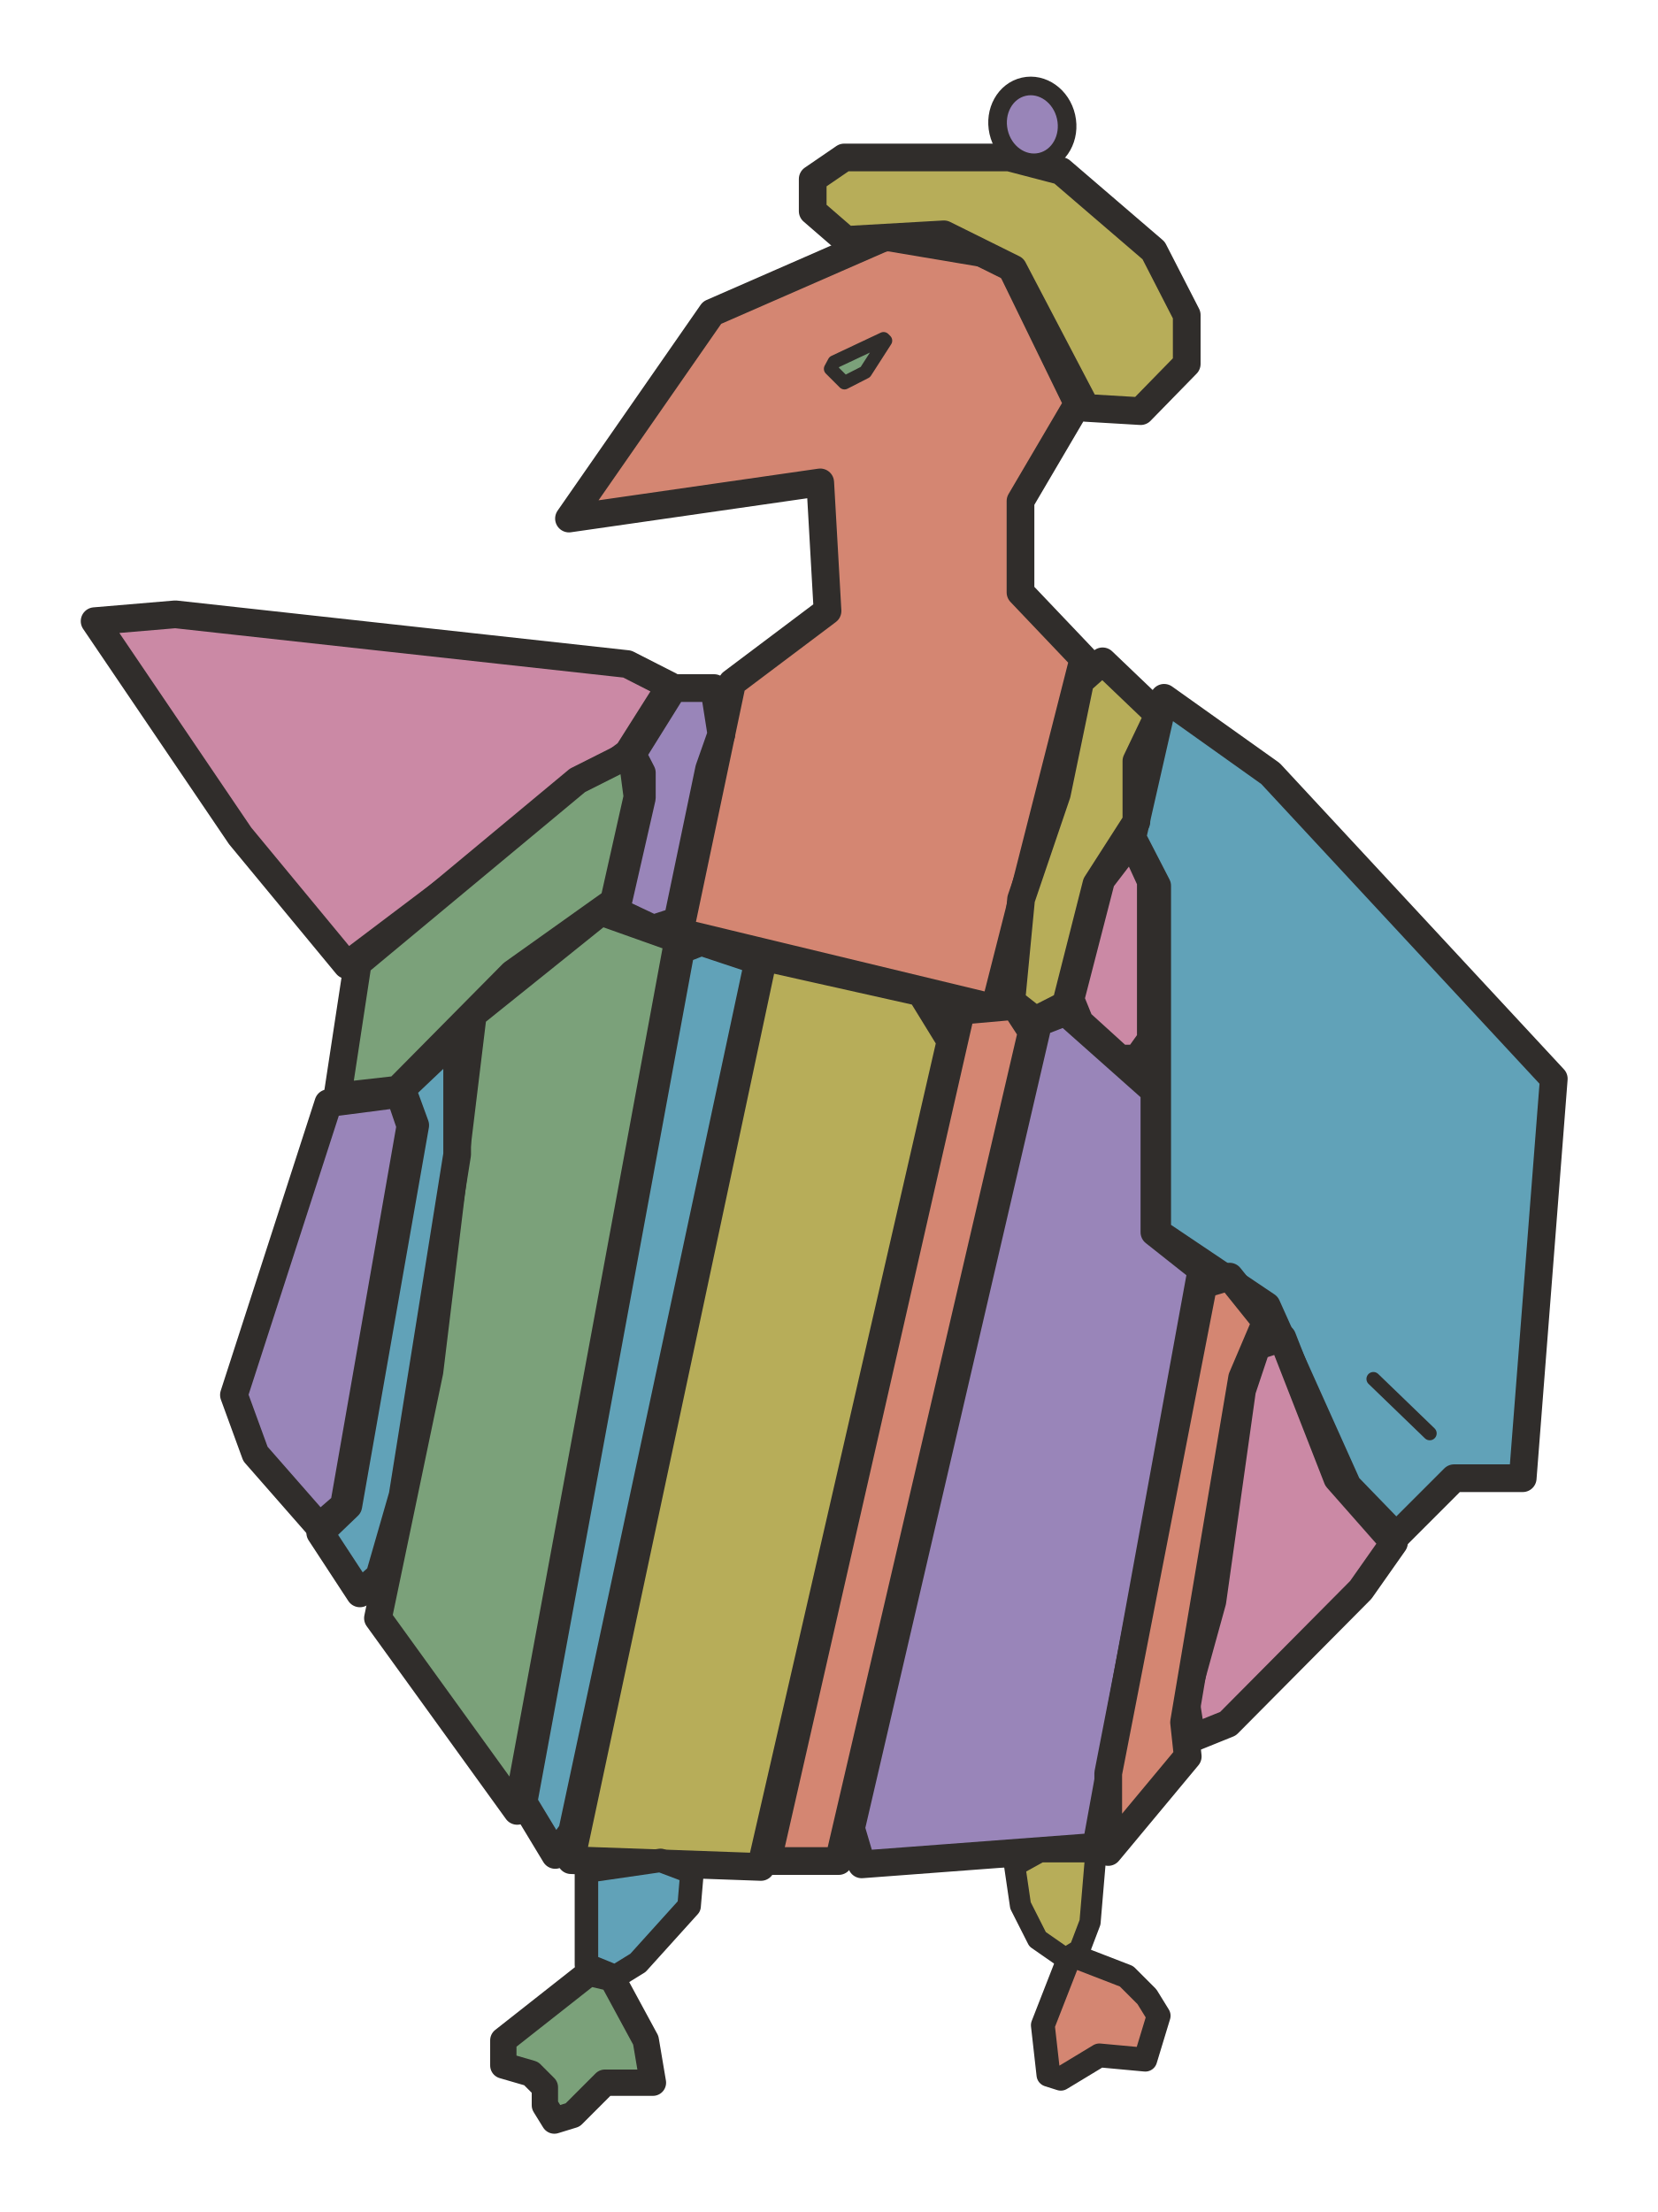
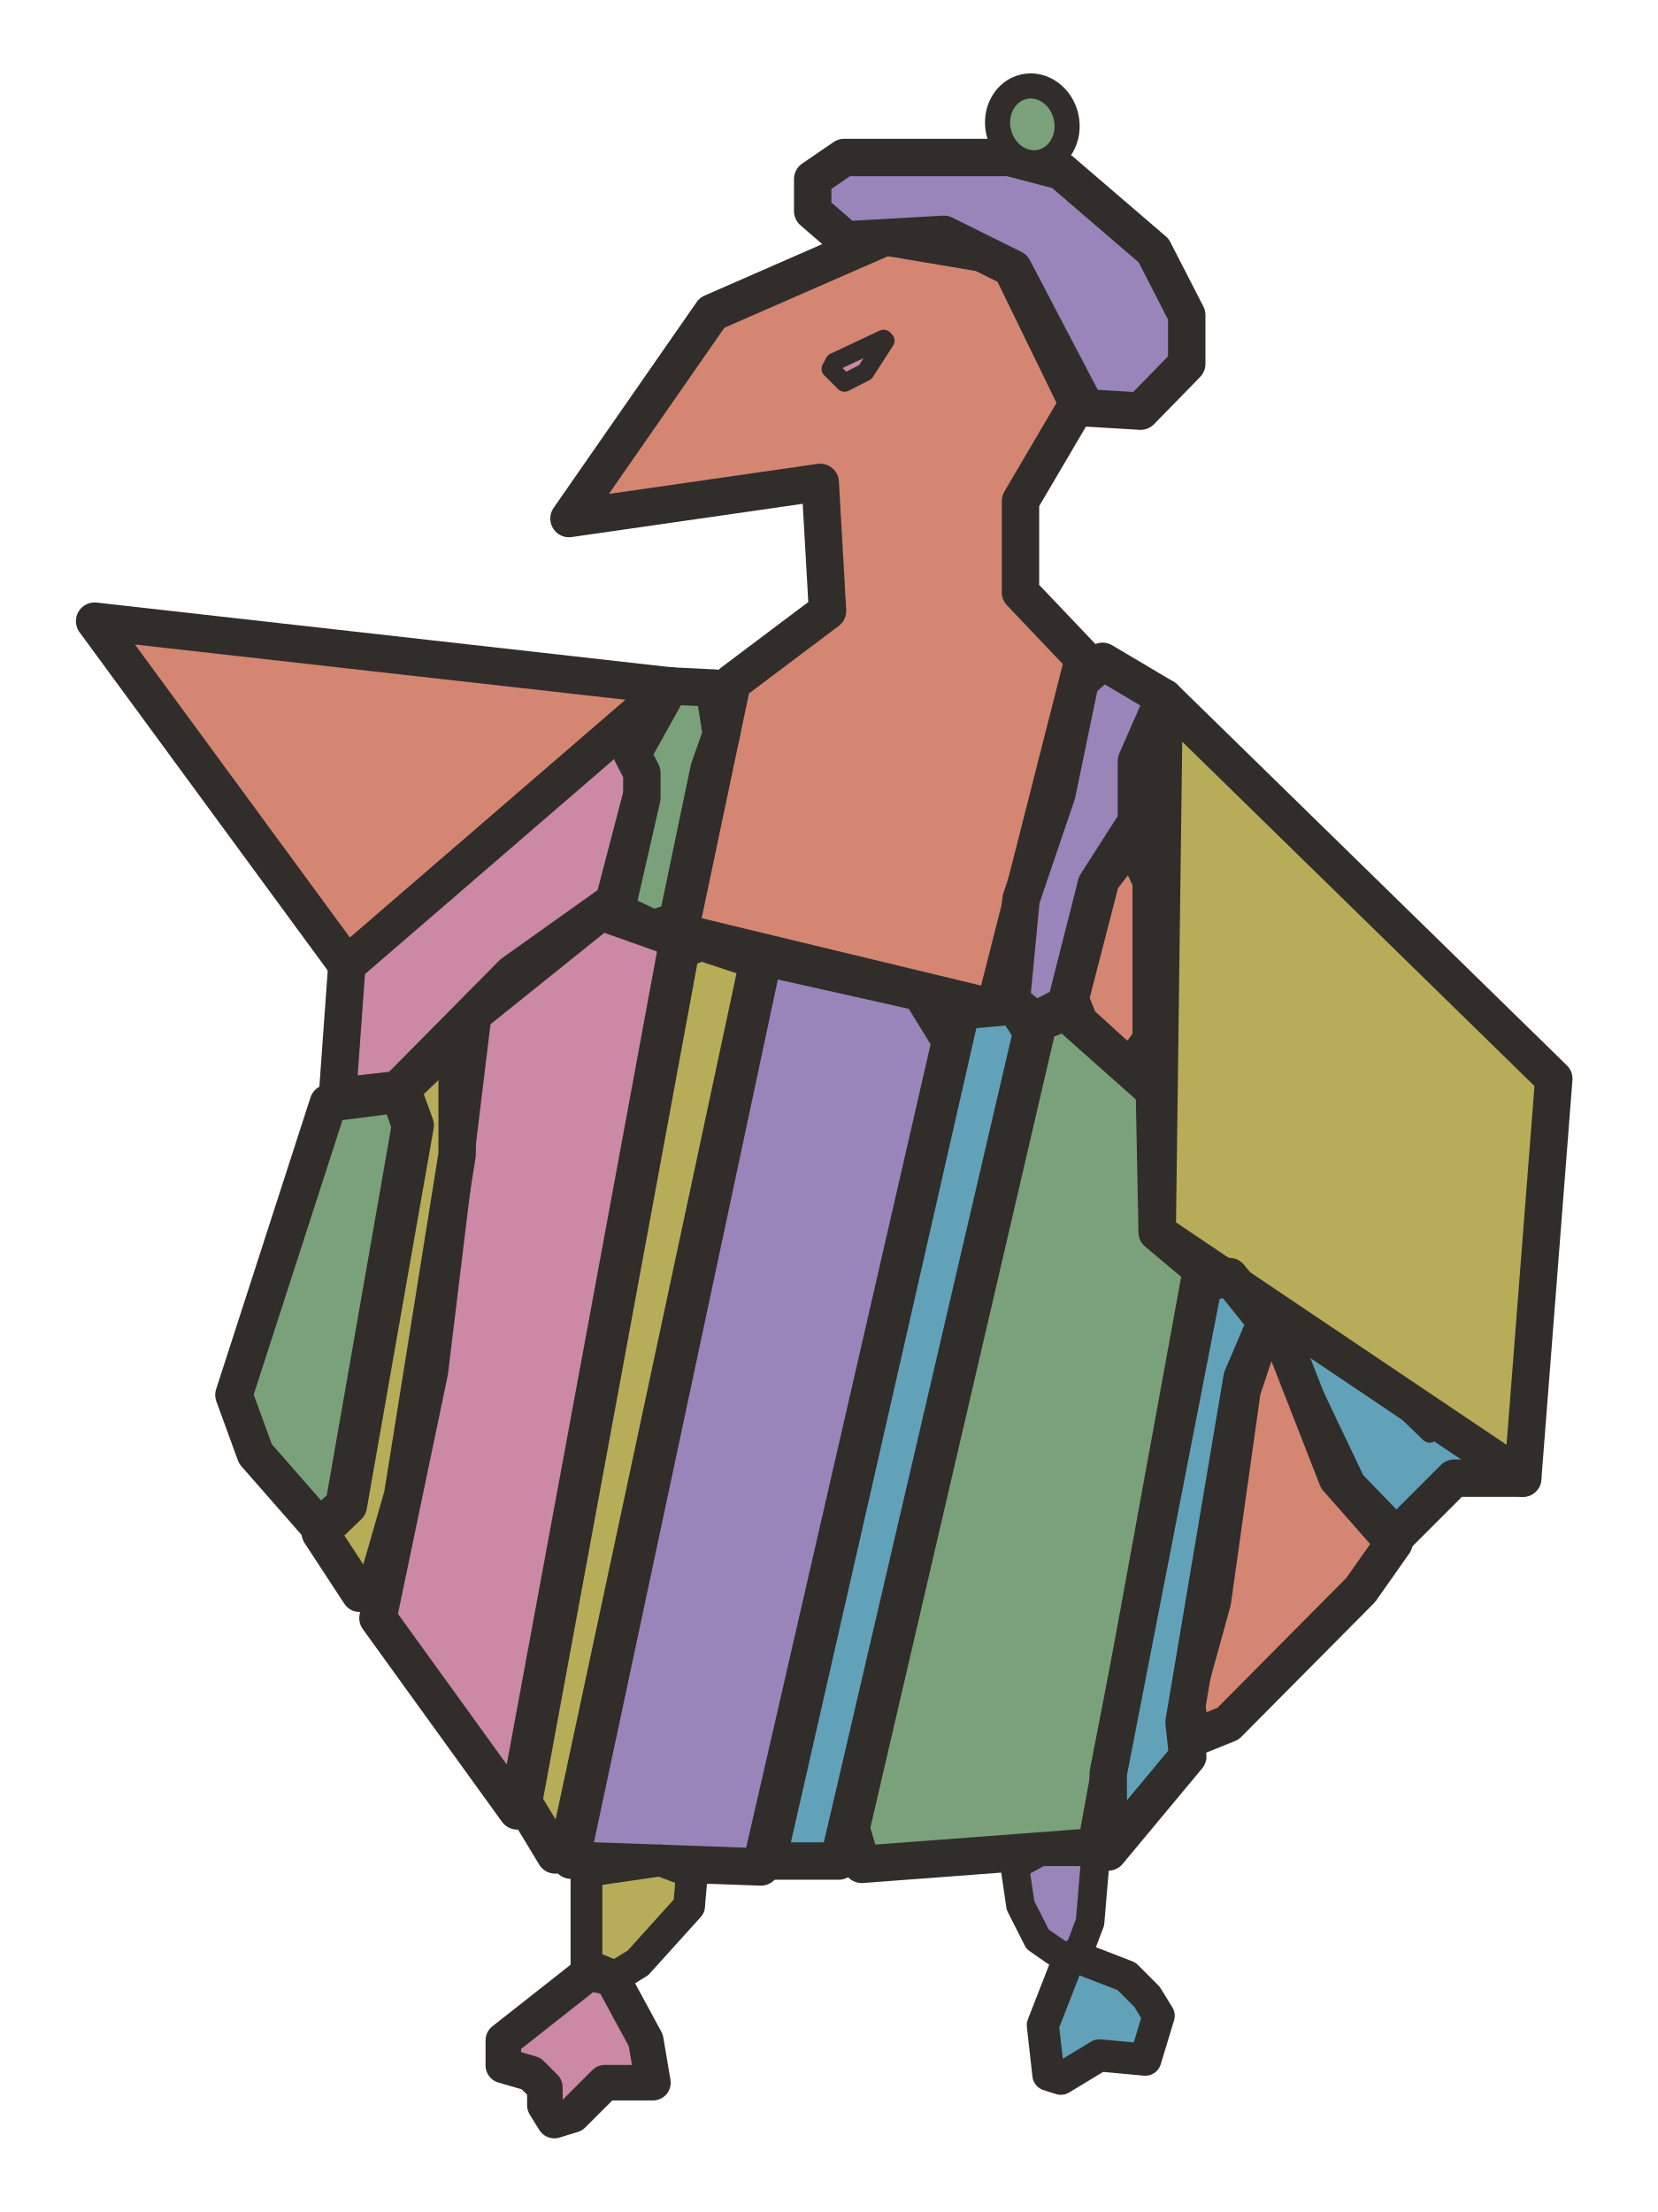
<svg xmlns="http://www.w3.org/2000/svg" viewBox="0 0 359 479" width="359" height="479" stroke-linejoin="round" stroke-linecap="round" role="img" aria-label="Luciano">
-   <g id="region-028-0" data-kind="polygon" data-source="region-028" tabindex="0">
-     <polygon fill="#d48672" stroke="#302d2b" stroke-width="6.0" points="191.78,51.29 154.2,67.72 123.22,112.29 177.63,104.46 179.21,132.3 158.55,147.84 147.18,201.85 215.4,218.3 234.64,142.62 221,128.28 221,108.5 233.39,87.42 217.93,55.69" />
+   <g id="region-028-0" data-kind="polygon" data-label="region-028-0" data-source="region-028" tabindex="0">
+     <polygon fill="#d48672" stroke="#302d2b" stroke-width="8.1" points="191.78,51.29 154.2,67.72 123.22,112.29 177.63,104.46 179.21,132.3 158.55,147.84 147.18,201.85 215.4,218.3 234.64,142.62 221,128.28 221,108.5 233.39,87.42 217.93,55.69" />
  </g>
-   <g id="region-126-0" data-kind="polygon" data-source="region-126" tabindex="0">
-     <polygon fill="#61a2b8" stroke="#302d2b" stroke-width="6.0" points="252.1,151.11 245.21,181.36 250.6,191.81 250.6,266.84 274.33,282.79 291.84,321.77 302.36,332.64 314.9,320.1 329.76,320.1 336.49,233.6 275.14,167.51" />
+   <g id="luciano-right-underwing" data-kind="polygon" data-label="Corpo sotto l’ala destra" data-source="region-126" tabindex="0">
+     <polygon fill="#61a2b8" stroke="#302d2b" stroke-width="8.1" points="250.6,266.84 274.33,285 291.84,321.77 302.36,332.64 314.9,320.1 329.76,320.1" />
  </g>
-   <g id="region-150-0" data-kind="polygon" data-source="region-150" tabindex="0">
-     <polygon fill="#b7ad59" stroke="#302d2b" stroke-width="6.0" points="199.36,214.88 165.34,207.26 123.66,402.81 164.79,404.28 205.85,225.43" />
+   <g id="region-126-0" data-kind="polygon" data-label="Ala destra · quadrilatero" data-source="region-126" tabindex="0">
+     <polygon fill="#b7ad59" stroke="#302d2b" stroke-width="8.1" points="252.1,151.11 336.49,233.6 329.76,320.1 250.6,266.84" />
  </g>
-   <g id="region-156-0" data-kind="polygon" data-source="region-156" tabindex="0">
-     <polygon fill="#9985b9" stroke="#302d2b" stroke-width="6.0" points="230.76,219.15 224.86,221.44 184.3,395.91 186.61,403.72 237.38,399.9 260.2,274.91 250,266.84 250,236.24" />
+   <g id="region-150-0" data-kind="polygon" data-label="region-150-0" data-source="region-150" tabindex="0">
+     <polygon fill="#9985b9" stroke="#302d2b" stroke-width="8.1" points="199.36,214.88 165.34,207.26 123.66,402.81 164.79,404.28 205.85,225.43" />
  </g>
-   <g id="region-145-0" data-kind="polygon" data-source="region-145" tabindex="0">
-     <polygon fill="#7ba17a" stroke="#302d2b" stroke-width="6.0" points="130.11,197.42 102.4,219.67 93,297 81.85,350.4 112,392.14 146.89,203.39" />
+   <g id="region-156-0" data-kind="polygon" data-label="region-156-0" data-source="region-156" tabindex="0">
+     <polygon fill="#7ba17a" stroke="#302d2b" stroke-width="8.1" points="230.76,219.15 224.86,221.44 184.3,395.91 186.61,403.72 237.38,399.9 260.2,274.91 250.6,266.84 250,236.24" />
  </g>
-   <g id="region-098-0" data-kind="polygon" data-source="region-098" tabindex="0">
-     <polygon fill="#cb89a5" stroke="#302d2b" stroke-width="6.0" points="20.49,134.51 52,181 75.12,208.97 136,163 145.15,148.54 135.85,143.8 37.98,133.03" />
+   <g id="region-145-0" data-kind="polygon" data-label="region-145-0" data-source="region-145" tabindex="0">
+     <polygon fill="#cb89a5" stroke="#302d2b" stroke-width="8.1" points="130.11,197.42 102.4,219.67 93,297 81.85,350.4 112,392.14 146.89,203.39" />
  </g>
-   <g id="region-155-0" data-kind="polygon" data-source="region-155" tabindex="0">
-     <polygon fill="#d48672" stroke="#302d2b" stroke-width="6.0" points="219.79,217.83 208.14,218.87 166.2,403 181.63,403 223.45,223.44" />
+   <g id="region-098-0" data-kind="polygon" data-label="Ala sinistra · triangolo" data-source="region-098" tabindex="0">
+     <polygon fill="#d48672" stroke="#302d2b" stroke-width="8.1" points="20.49,134.51 145.15,148.54 75.12,208.97" />
  </g>
-   <g id="region-147-0" data-kind="polygon" data-source="region-147" tabindex="0">
-     <polygon fill="#61a2b8" stroke="#302d2b" stroke-width="6.0" points="151.88,203.96 147.44,205.7 113.36,390.3 120.24,401.68 123.9,396.65 164.22,208.07" />
+   <g id="region-155-0" data-kind="polygon" data-label="region-155-0" data-source="region-155" tabindex="0">
+     <polygon fill="#61a2b8" stroke="#302d2b" stroke-width="8.1" points="219.79,217.83 208.14,218.87 166.2,403 181.63,403 223.45,223.44" />
  </g>
-   <g id="region-019-0" data-kind="polygon" data-source="region-019" tabindex="0">
-     <polygon fill="#b7ad59" stroke="#302d2b" stroke-width="6.0" points="176,38.77 176,45.72 183.2,51.95 204.42,50.74 219.42,58.18 235.21,88.33 247.02,89.03 257,78.81 257,68.22 249.83,54.25 229.78,37.03 218.57,34.1 182.82,34.1" />
+   <g id="region-147-0" data-kind="polygon" data-label="region-147-0" data-source="region-147" tabindex="0">
+     <polygon fill="#b7ad59" stroke="#302d2b" stroke-width="8.1" points="151.88,203.96 147.44,205.7 113.36,390.3 120.24,401.68 123.9,396.65 164.22,208.07" />
  </g>
-   <g id="region-167-0" data-kind="polygon" data-source="region-167" tabindex="0">
-     <polygon fill="#9985b9" stroke="#302d2b" stroke-width="6.0" points="86.53,236.88 71.1,238.88 50.66,302.07 55.32,314.84 69.14,330.61 74.5,325.95 88.88,243.79" />
+   <g id="region-019-0" data-kind="polygon" data-label="region-019-0" data-source="region-019" tabindex="0">
+     <polygon fill="#9985b9" stroke="#302d2b" stroke-width="8.1" points="176,38.77 176,45.72 183.2,51.95 204.42,50.74 219.42,58.18 235.21,88.33 247.02,89.03 257,78.81 257,68.22 249.83,54.25 229.78,37.03 218.57,34.1 182.82,34.1" />
  </g>
-   <g id="region-131-0" data-kind="polygon" data-source="region-131" tabindex="0">
-     <polygon fill="#7ba17a" stroke="#302d2b" stroke-width="6.0" points="136.8,163.08 125.07,168.98 77.47,208.55 73.07,237.44 86.14,235.96 111.02,210.82 132.96,195.2 138.05,172.54" />
+   <g id="region-167-0" data-kind="polygon" data-label="region-167-0" data-source="region-167" tabindex="0">
+     <polygon fill="#7ba17a" stroke="#302d2b" stroke-width="8.1" points="86.53,236.88 71.1,238.88 50.66,302.07 55.32,314.84 69.14,330.61 74.5,325.95 88.88,243.79" />
  </g>
-   <g id="region-190-0" data-kind="polygon" data-source="region-190" tabindex="0">
-     <polygon fill="#cb89a5" stroke="#302d2b" stroke-width="6.0" points="277.71,289.68 272.17,291.5 268.98,301.04 262.55,346.77 256.73,367.85 258.07,376.44 265.94,373.26 294.69,344.29 301.88,334.07 289.62,320.17" />
+   <g id="region-131-0" data-kind="polygon" data-label="Piega sotto l’ala sinistra" data-source="region-131" tabindex="0">
+     <polygon fill="#cb89a5" stroke="#302d2b" stroke-width="8.1" points="145.15,148.54 75.12,208.97 73.07,237.44 86.14,235.96 111.02,210.82 132.96,195.2" />
  </g>
-   <g id="region-183-0" data-kind="polygon" data-source="region-183" tabindex="0">
-     <polygon fill="#d48672" stroke="#302d2b" stroke-width="6.0" points="266.28,276.45 260.6,278.15 240,384 240,401.04 257.22,380.35 256.42,372.95 268.99,298.37 274.15,286.25" />
+   <g id="region-190-0" data-kind="polygon" data-label="region-190-0" data-source="region-190" tabindex="0">
+     <polygon fill="#d48672" stroke="#302d2b" stroke-width="8.1" points="277.71,289.68 272.17,291.5 268.98,301.04 262.55,346.77 256.73,367.85 258.07,376.44 265.94,373.26 294.69,344.29 301.88,334.07 289.62,320.17" />
  </g>
-   <g id="region-162-0" data-kind="polygon" data-source="region-162" tabindex="0">
-     <polygon fill="#61a2b8" stroke="#302d2b" stroke-width="6.0" points="99,224.48 87.05,235.82 89.92,243.67 75.43,326.08 69.35,331.92 77.94,345.04 82.17,341.28 87.19,323.85 99,250" />
+   <g id="region-183-0" data-kind="polygon" data-label="region-183-0" data-source="region-183" tabindex="0">
+     <polygon fill="#61a2b8" stroke="#302d2b" stroke-width="8.1" points="266.28,276.45 260.6,278.15 240,384 240,401.04 257.22,380.35 256.42,372.95 268.99,298.37 274.15,286.25" />
  </g>
-   <g id="region-115-0" data-kind="polygon" data-source="region-115" tabindex="0">
-     <polygon fill="#b7ad59" stroke="#302d2b" stroke-width="6.0" points="238.78,143.21 233.93,147.53 228.88,171.9 221.13,194.69 219,216.87 224.19,220.94 230.81,217.56 237.44,191.43 246.1,177.93 246.1,164.8 250.89,154.78" />
+   <g id="region-162-0" data-kind="polygon" data-label="region-162-0" data-source="region-162" tabindex="0">
+     <polygon fill="#b7ad59" stroke="#302d2b" stroke-width="8.1" points="99,224.48 87.05,235.82 89.92,243.67 75.43,326.08 69.35,331.92 77.94,345.04 82.17,341.28 87.19,323.85 99,250" />
  </g>
-   <g id="region-121-0" data-kind="polygon" data-source="region-121" tabindex="0">
-     <polygon fill="#9985b9" stroke="#302d2b" stroke-width="6.0" points="154.65,149 145.85,149 136.93,163.31 139,167.34 139,172.78 133.4,197.3 141.47,201.11 146.7,199.4 153.56,166.53 156.22,158.97" />
+   <g id="region-115-0" data-kind="polygon" data-label="region-115-0" data-source="region-115" tabindex="0">
+     <polygon fill="#9985b9" stroke="#302d2b" stroke-width="8.1" points="238.78,143.21 233.93,147.53 228.88,171.9 221.13,194.69 219,216.87 224.19,220.94 230.81,217.56 237.44,191.43 246.1,177.93 246.1,164.8 252.1,151.11" />
  </g>
-   <g id="region-273-0" data-kind="polygon" data-source="region-273" tabindex="0">
-     <polygon fill="#7ba17a" stroke="#302d2b" stroke-width="5.7" points="132.57,428.38 127.56,427.21 109,441.82 109,447.27 115.02,449.02 118,452 118,455.88 120.05,459.2 124.02,457.98 131,451 141.4,451 139.85,441.82" />
+   <g id="region-121-0" data-kind="polygon" data-label="region-121-0" data-source="region-121" tabindex="0">
+     <polygon fill="#7ba17a" stroke="#302d2b" stroke-width="8.1" points="154.65,149 145.15,148.54 136.93,163.31 139,167.34 139,172.78 133.4,197.3 141.47,201.11 146.7,199.4 153.56,166.53 156.22,158.97" />
  </g>
-   <g id="region-139-0" data-kind="polygon" data-source="region-139" tabindex="0">
-     <polygon fill="#cb89a5" stroke="#302d2b" stroke-width="5.55" points="245.07,182.32 238.68,190.66 232.05,216.36 234.03,221.24 242.57,229 246.17,229 249,225.04 249,190.87" />
+   <g id="region-273-0" data-kind="polygon" data-label="region-273-0" data-source="region-273" tabindex="0">
+     <polygon fill="#cb89a5" stroke="#302d2b" stroke-width="7.695" points="132.57,428.38 127.56,427.21 109,441.82 109,447.27 115.02,449.02 118,452 118,455.88 120.05,459.2 124.02,457.98 131,451 141.4,451 139.85,441.82" />
  </g>
-   <g id="region-271-0" data-kind="polygon" data-source="region-271" tabindex="0">
-     <polygon fill="#d48672" stroke="#302d2b" stroke-width="5.16" points="231.81,423.26 225.84,438.55 227.05,449.29 229.73,450.14 238.08,445.09 248.03,446.01 250.92,436.5 248.38,432.38 243.96,427.96" />
+   <g id="region-139-0" data-kind="polygon" data-label="region-139-0" data-source="region-139" tabindex="0">
+     <polygon fill="#d48672" stroke="#302d2b" stroke-width="7.493" points="245.07,182.32 238.68,190.66 232.05,216.36 234.03,221.24 242.57,229 246.17,229 249,225.04 249,190.87" />
  </g>
-   <g id="region-245-0" data-kind="polygon" data-source="region-245" tabindex="0">
-     <polygon fill="#61a2b8" stroke="#302d2b" stroke-width="5.09" points="149.86,405.44 143.05,402.86 127,405.19 127,425.49 133.29,428.05 138.16,425.05 149.23,412.79" />
+   <g id="region-271-0" data-kind="polygon" data-label="region-271-0" data-source="region-271" tabindex="0">
+     <polygon fill="#61a2b8" stroke="#302d2b" stroke-width="6.966" points="231.81,423.26 225.84,438.55 227.05,449.29 229.73,450.14 238.08,445.09 248.03,446.01 250.92,436.5 248.38,432.38 243.96,427.96" />
  </g>
-   <g id="region-246-0" data-kind="polygon" data-source="region-246" tabindex="0">
-     <polygon fill="#b7ad59" stroke="#302d2b" stroke-width="4.59" points="225.22,401 219.74,404.02 221,412.62 224.7,419.93 230.71,424.11 233.81,422.19 236.06,416.27 237.35,401" />
+   <g id="region-245-0" data-kind="polygon" data-label="region-245-0" data-source="region-245" tabindex="0">
+     <polygon fill="#b7ad59" stroke="#302d2b" stroke-width="6.872" points="149.86,405.44 143.05,402.86 127,405.19 127,425.49 133.29,428.05 138.16,425.05 149.23,412.79" />
  </g>
-   <g id="region-008-0" data-kind="ellipse" data-source="region-008" tabindex="0">
-     <ellipse fill="#9985b9" stroke="#302d2b" stroke-width="4.03" cx="223.565" cy="26.934" rx="7.487" ry="8.362" transform="rotate(167.2822 223.5646 26.93383)" />
+   <g id="region-246-0" data-kind="polygon" data-label="region-246-0" data-source="region-246" tabindex="0">
+     <polygon fill="#9985b9" stroke="#302d2b" stroke-width="6.197" points="225.22,401 219.74,404.02 221,412.62 224.7,419.93 230.71,424.11 233.81,422.19 236.06,416.27 237.35,401" />
  </g>
-   <g id="region-028-color-1-0" data-kind="polygon" data-source="region-028-color-1" tabindex="0">
-     <polygon fill="#7ba17a" stroke="#302d2b" stroke-width="2.9" points="191.77,73.77 191.35,73.35 180.67,78.38 179.87,79.87 182.88,82.88 187.4,80.57" />
+   <g id="region-008-0" data-kind="ellipse" data-label="region-008-0" data-source="region-008" tabindex="0">
+     <ellipse fill="#7ba17a" stroke="#302d2b" stroke-width="5.441" cx="223.565" cy="26.934" rx="7.487" ry="8.362" transform="rotate(167.2822 223.5646 26.93383)" />
  </g>
-   <g id="ink-detail-0" data-kind="polyline" data-source="interior-ink" tabindex="0">
-     <polyline fill="none" stroke="#302d2b" stroke-width="3.0" points="297.42,298.601 309.626,310.388" />
+   <g id="region-028-color-1-0" data-kind="polygon" data-label="region-028-color-1-0" data-source="region-028-color-1" tabindex="0">
+     <polygon fill="#cb89a5" stroke="#302d2b" stroke-width="3.915" points="191.77,73.77 191.35,73.35 180.67,78.38 179.87,79.87 182.88,82.88 187.4,80.57" />
+   </g>
+   <g id="ink-detail-0" data-kind="polyline" data-label="ink-detail-0" data-source="interior-ink" tabindex="0">
+     <polyline fill="none" stroke="#302d2b" stroke-width="4.05" points="297.42,298.601 309.626,310.388" />
  </g>
</svg>
